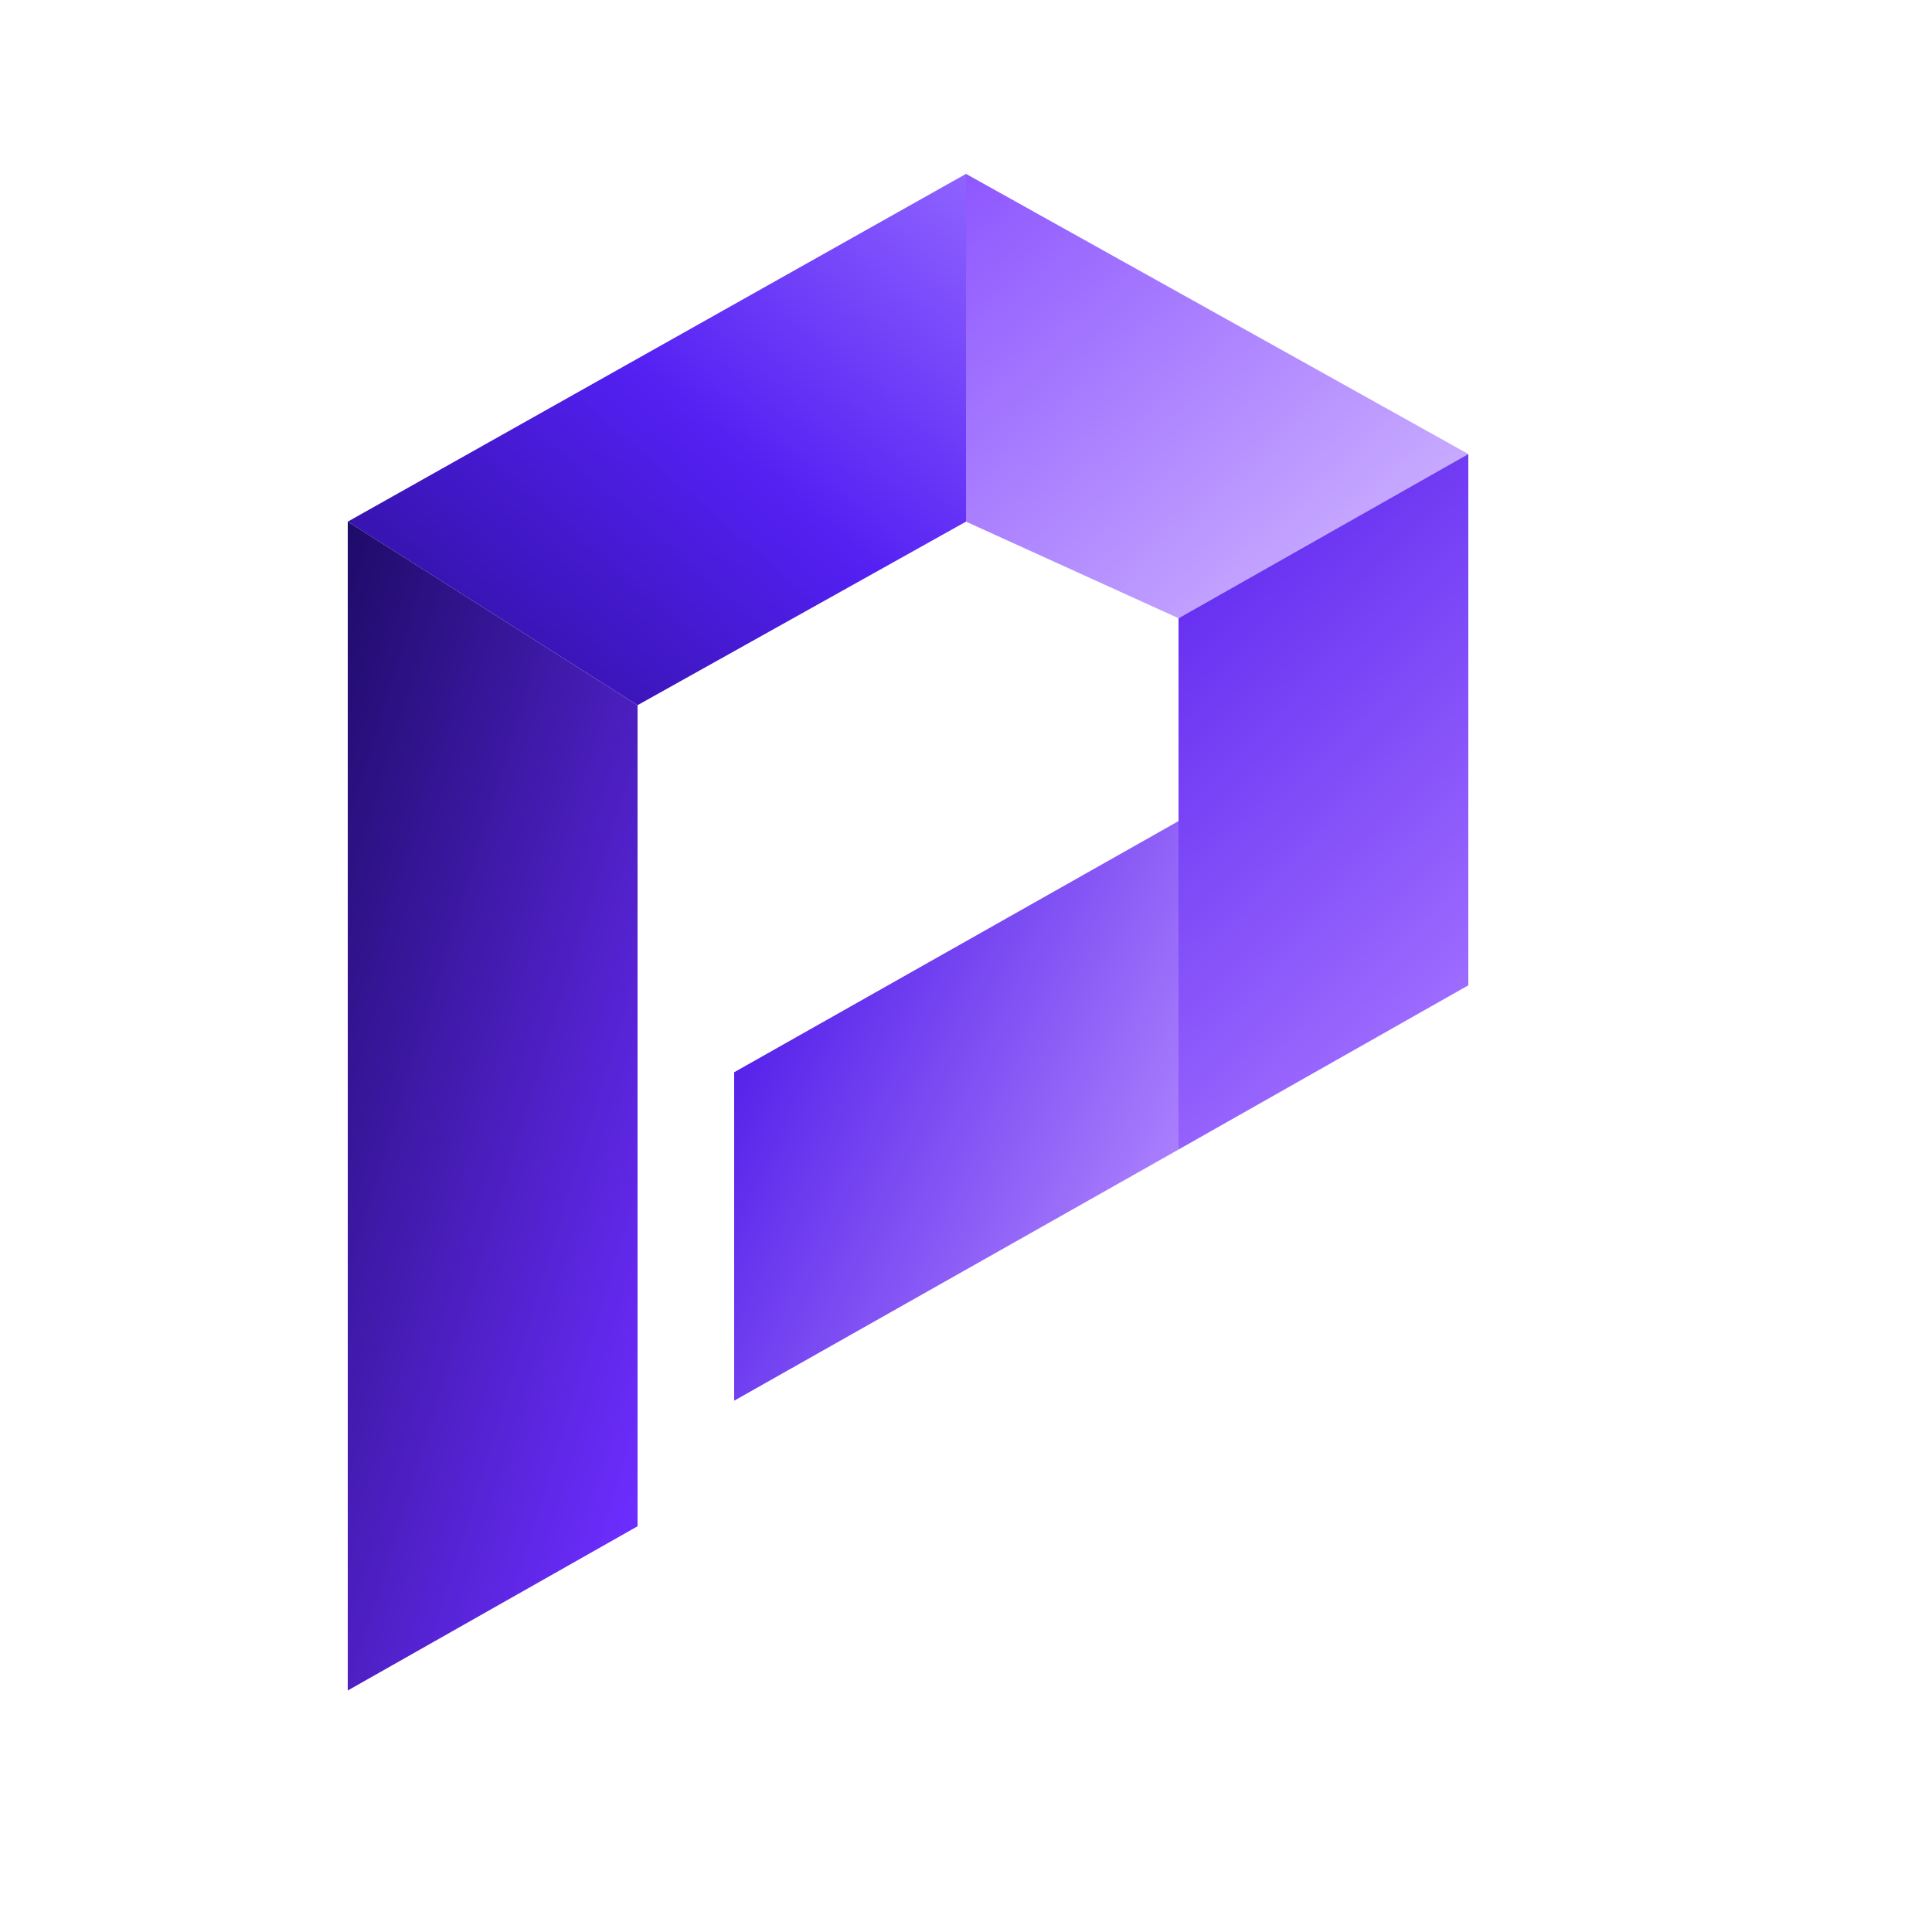
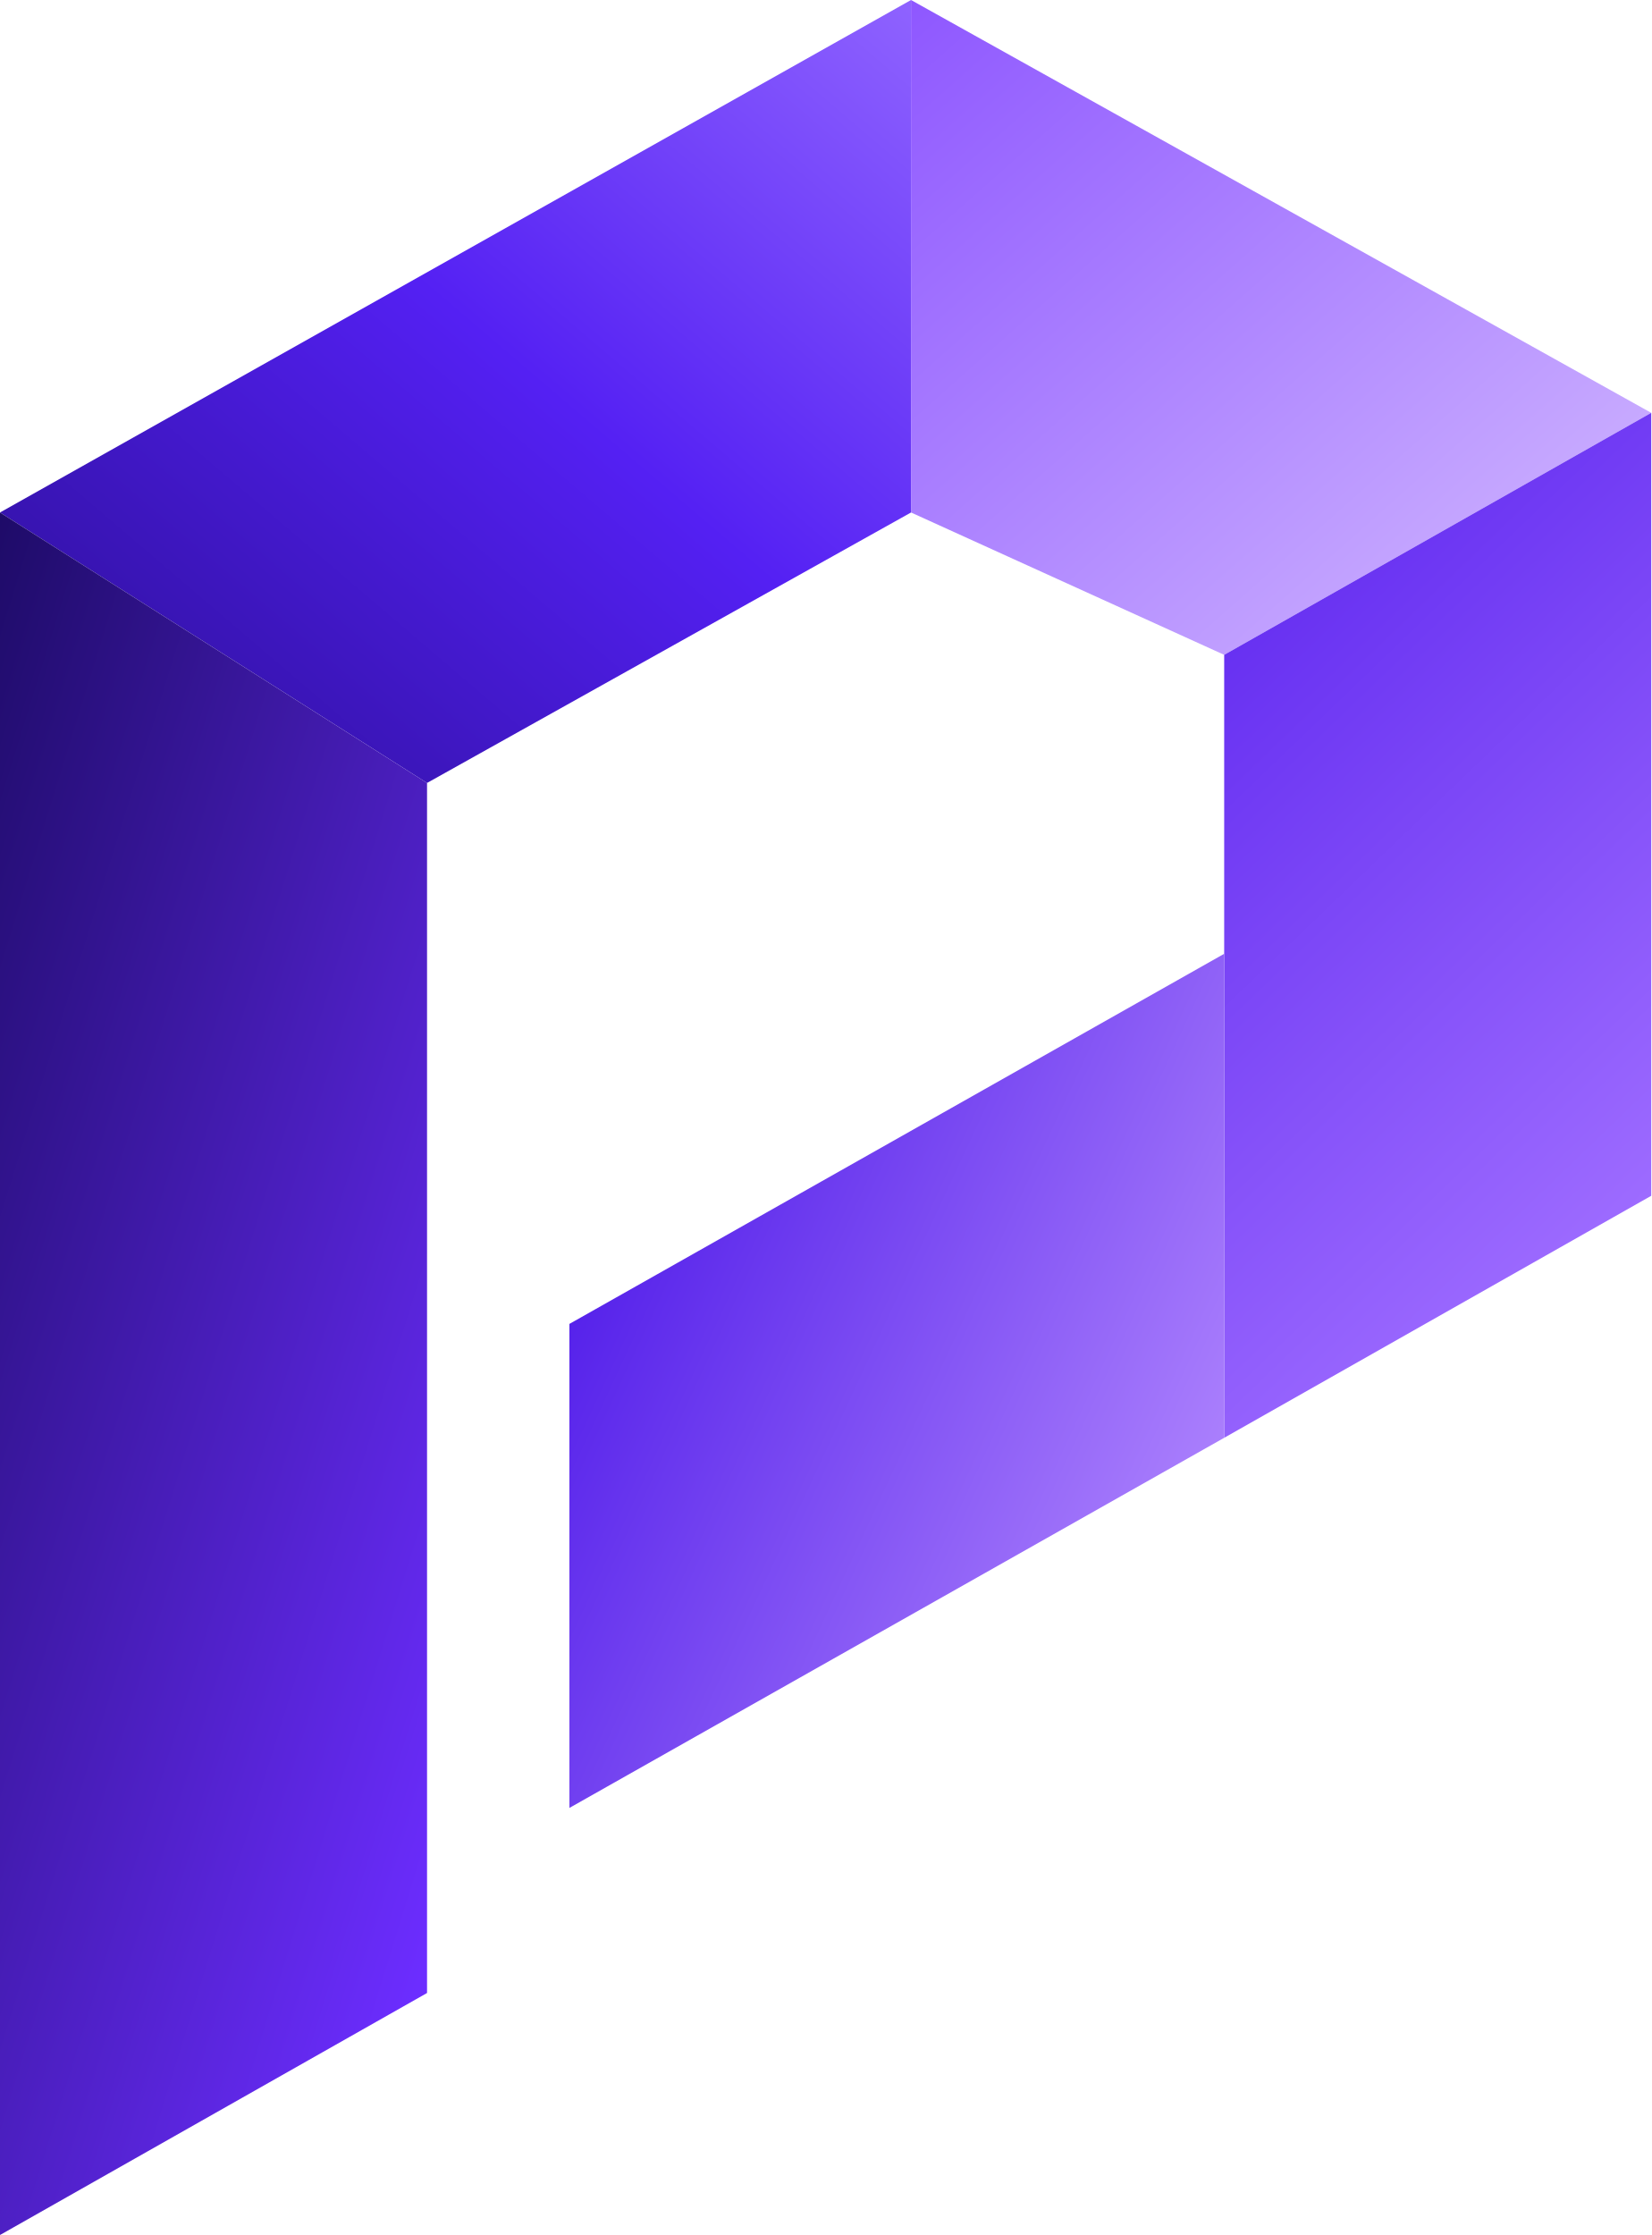
- <svg xmlns="http://www.w3.org/2000/svg" viewBox="0 0 1000 1000">
+ <svg xmlns="http://www.w3.org/2000/svg" viewBox="180 90 580 785">
  <defs>
    <linearGradient id="gTopL" x1="0" y1="1" x2="1" y2="0">
      <stop offset="0%" stop-color="#2A0E92" />
      <stop offset="55%" stop-color="#5420F3" />
      <stop offset="100%" stop-color="#8F63FF" />
    </linearGradient>
    <linearGradient id="gStem" x1="0" y1="0" x2="0.8" y2="1">
      <stop offset="0%" stop-color="#1E0B68" />
      <stop offset="100%" stop-color="#6C2DFF" />
    </linearGradient>
    <linearGradient id="gTopR" x1="0" y1="0" x2="1" y2="1">
      <stop offset="0%" stop-color="#8E57FF" />
      <stop offset="100%" stop-color="#D4BCFF" />
    </linearGradient>
    <linearGradient id="gRight" x1="0" y1="0" x2="0.4" y2="1">
      <stop offset="0%" stop-color="#5A22EE" />
      <stop offset="100%" stop-color="#9D6BFF" />
    </linearGradient>
    <linearGradient id="gInner" x1="0" y1="0.2" x2="1" y2="0.8">
      <stop offset="0%" stop-color="#4B16E8" />
      <stop offset="100%" stop-color="#B58BFF" />
    </linearGradient>
  </defs>
  <polygon points="180,270 500,90 500,270 330,365" fill="url(#gTopL)" />
  <polygon points="180,270 330,365 330,790 180,875" fill="url(#gStem)" />
  <polygon points="500,90 760,235 610,320 500,270" fill="url(#gTopR)" />
  <polygon points="610,320 760,235 760,510 610,595" fill="url(#gRight)" />
  <polygon points="380,555 610,425 610,595 380,725" fill="url(#gInner)" />
</svg>
